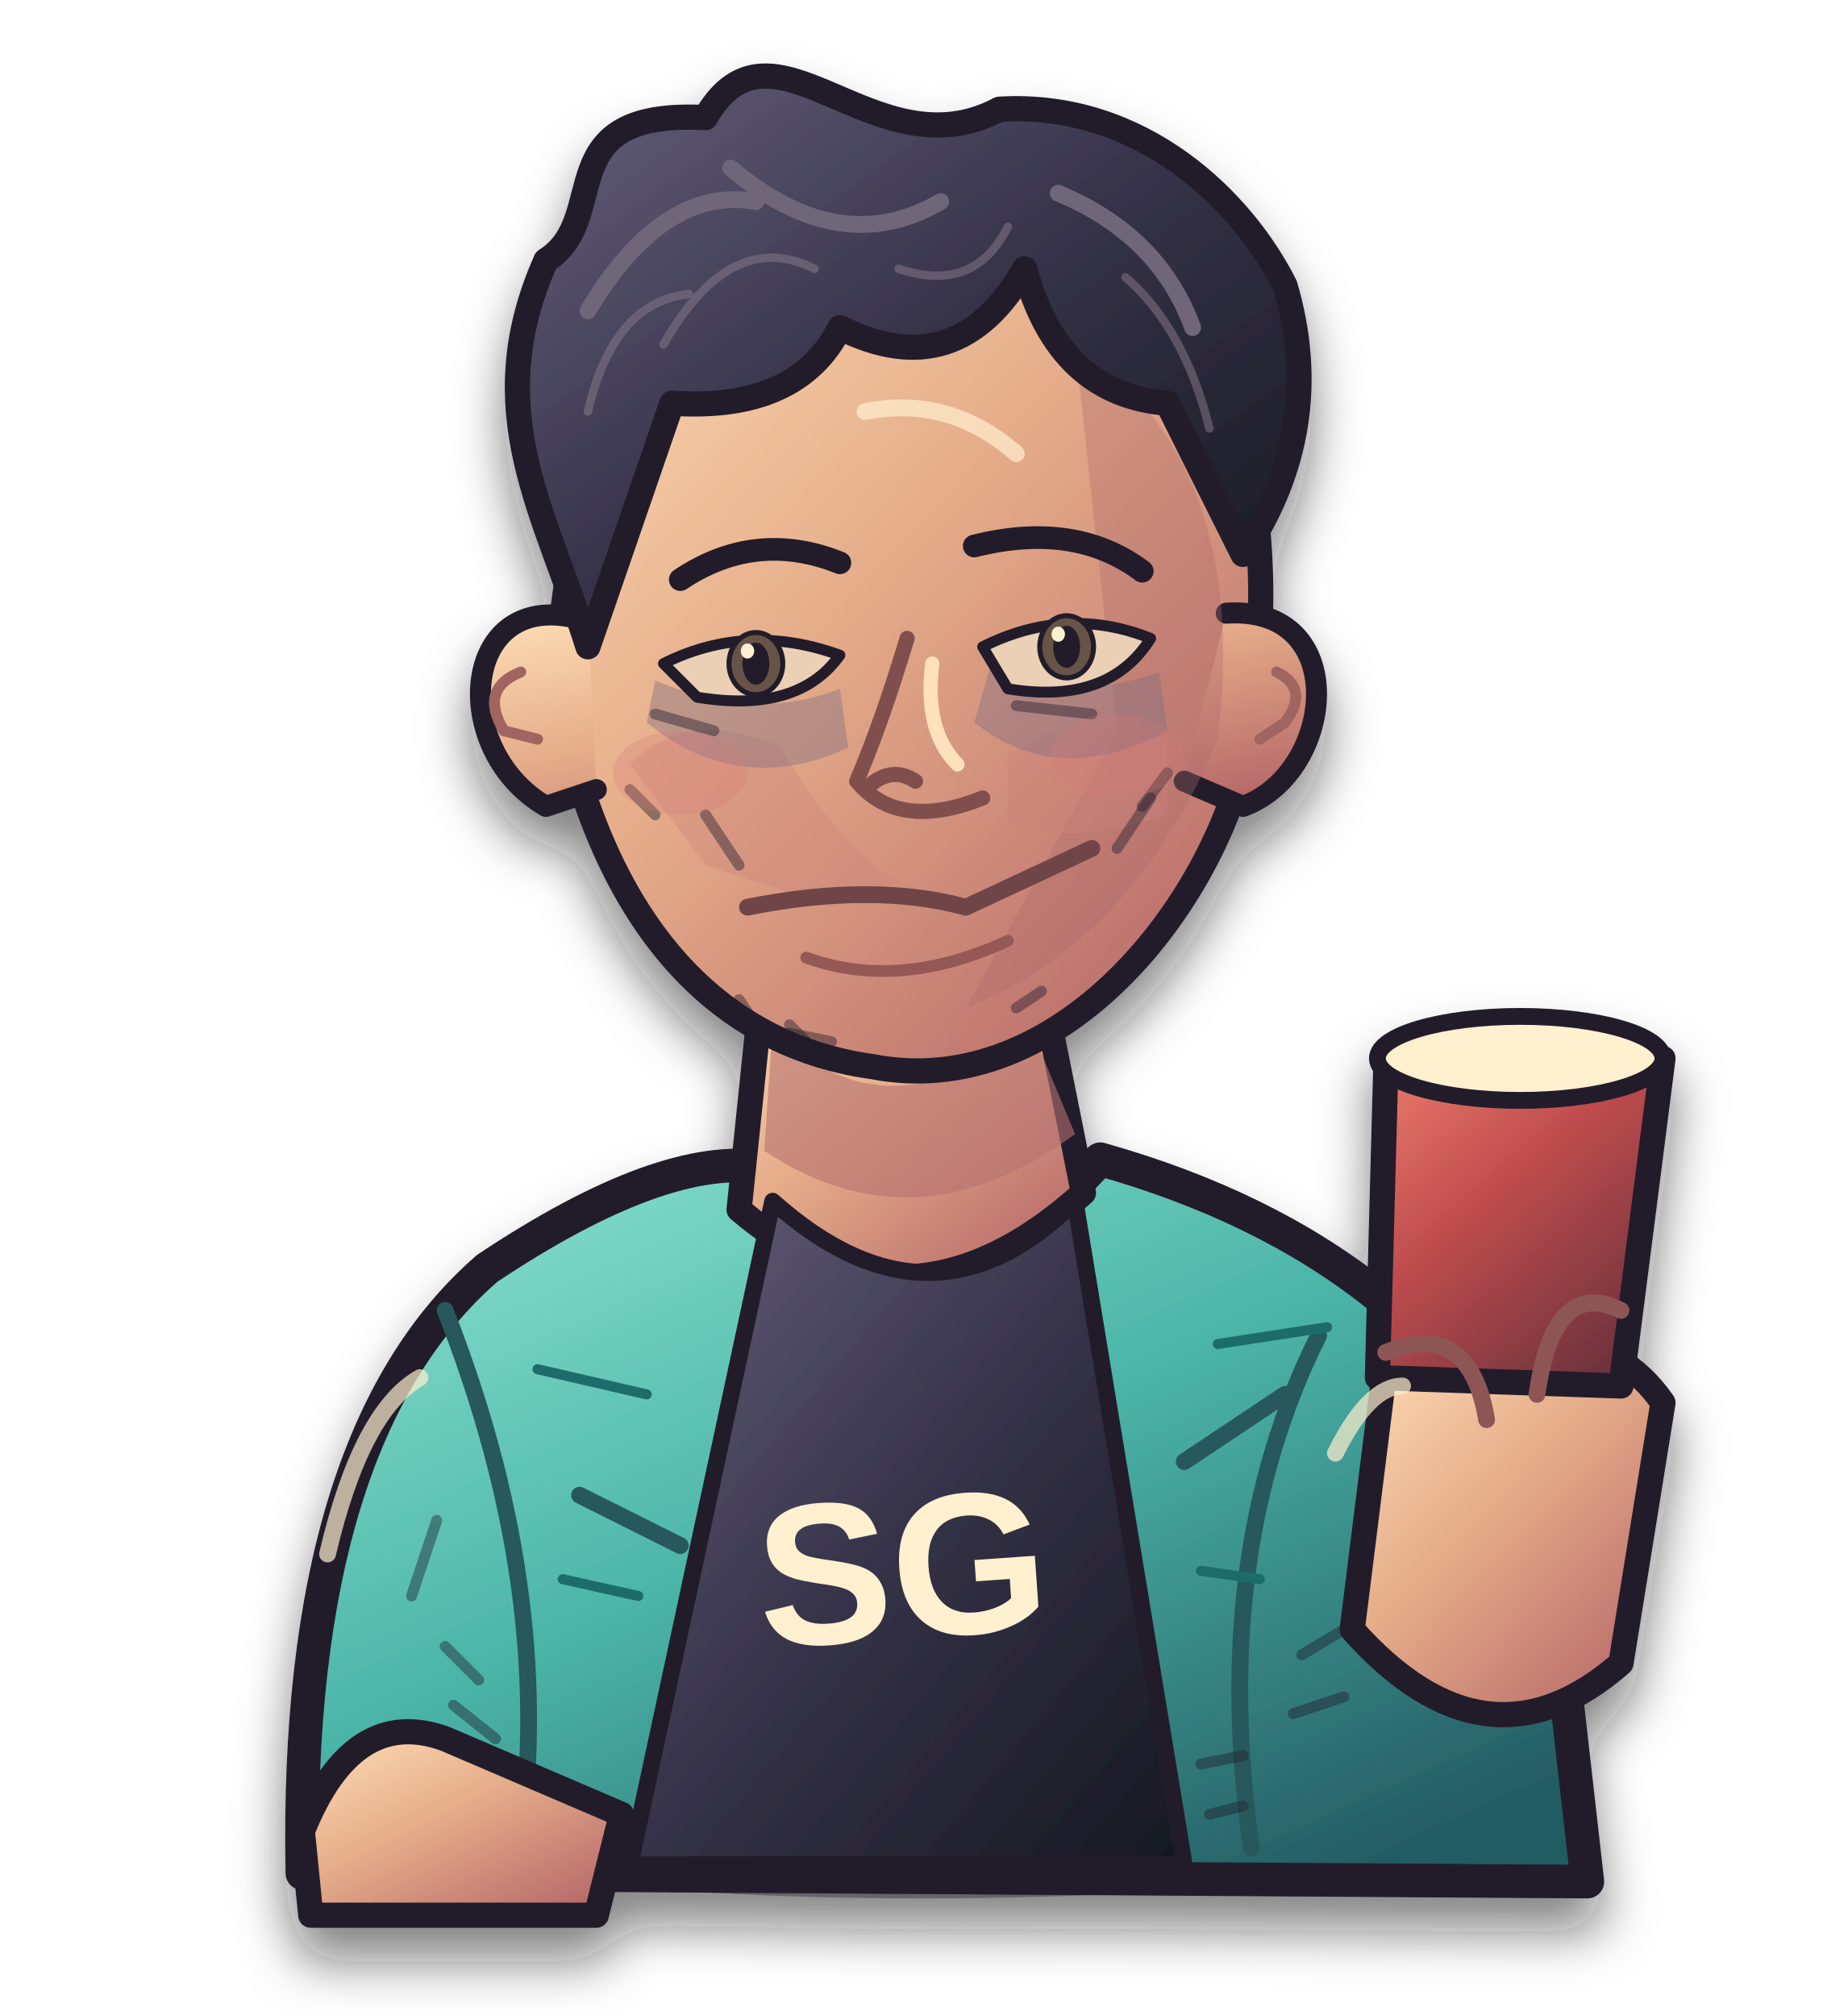
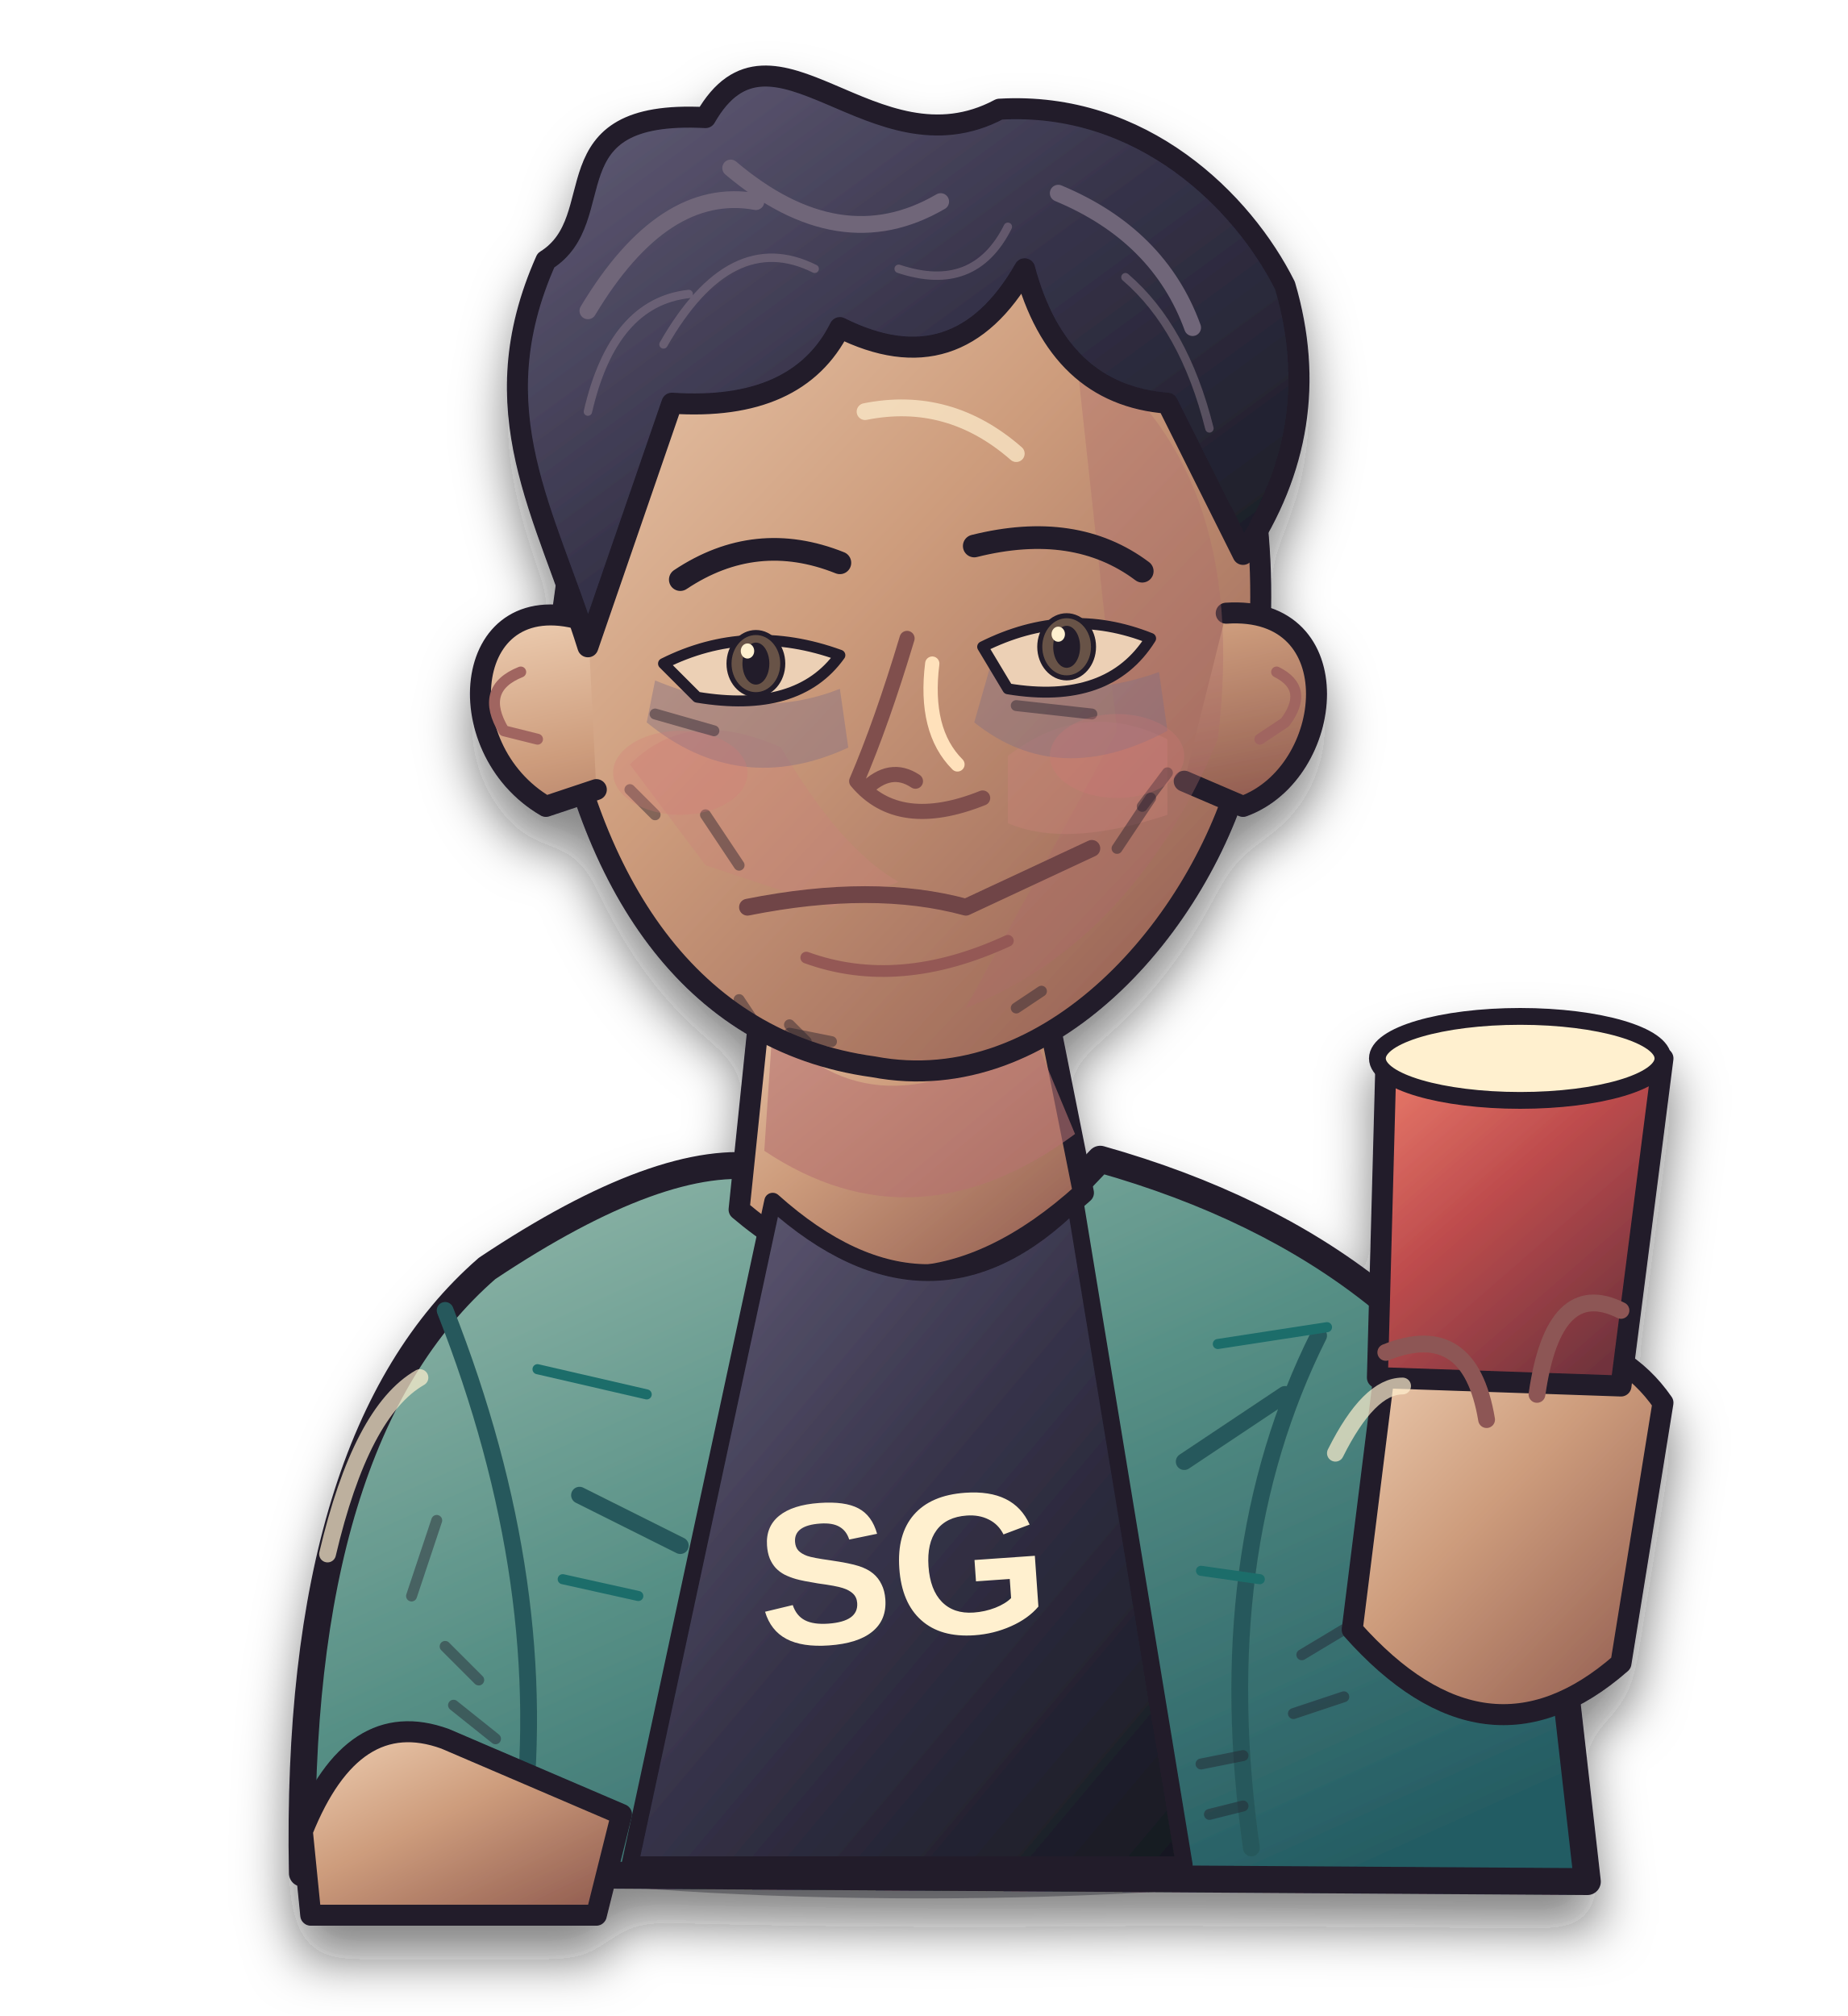
<svg xmlns="http://www.w3.org/2000/svg" viewBox="0 0 220 240" role="img" aria-labelledby="title">
  <defs>
    <linearGradient id="skin" x1="0" y1="0" x2=".85" y2="1">
-       <stop stop-color="#ffe0b8" />
-       <stop offset=".48" stop-color="#e5ac89" />
-       <stop offset="1" stop-color="#b76969" />
+       <stop stop-color="#efd0b4" />
+       <stop offset=".48" stop-color="#cd9c7c" />
+       <stop offset="1" stop-color="#945f52" />
    </linearGradient>
    <linearGradient id="paper" x1="0" y1="0" x2=".7" y2="1">
      <stop stop-color="#fff9dd" />
      <stop offset=".7" stop-color="#e5ca97" />
      <stop offset="1" stop-color="#af815a" />
    </linearGradient>
    <linearGradient id="gold" x1="0" y1="0" x2=".8" y2="1">
      <stop stop-color="#fff0a3" />
      <stop offset=".45" stop-color="#e6a743" />
      <stop offset="1" stop-color="#9d522d" />
    </linearGradient>
    <linearGradient id="teal" x1="0" y1="0" x2=".8" y2="1">
-       <stop stop-color="#90e5d1" />
-       <stop offset=".5" stop-color="#4bb5a8" />
+       <stop stop-color="#9abdaf" />
+       <stop offset=".5" stop-color="#568f85" />
      <stop offset="1" stop-color="#245c63" />
    </linearGradient>
    <linearGradient id="pink" x1="0" y1="0" x2=".8" y2="1">
-       <stop stop-color="#ff9dbb" />
-       <stop offset=".5" stop-color="#d64d86" />
+       <stop stop-color="#d7a4ae" />
+       <stop offset=".5" stop-color="#a95977" />
      <stop offset="1" stop-color="#71294f" />
    </linearGradient>
    <linearGradient id="cloth" x1="0" y1="0" x2="1" y2="1">
      <stop stop-color="#66607b" />
      <stop offset=".5" stop-color="#353248" />
      <stop offset="1" stop-color="#161820" />
    </linearGradient>
    <linearGradient id="bread" x1="0" y1="0" x2=".5" y2="1">
      <stop stop-color="#ffe1a1" />
      <stop offset=".55" stop-color="#ce985e" />
      <stop offset="1" stop-color="#985335" />
    </linearGradient>
    <linearGradient id="beer" x1="0" y1="0" x2="1" y2="1">
      <stop stop-color="#b2b757" />
      <stop offset=".4" stop-color="#526941" />
      <stop offset="1" stop-color="#172d2c" />
    </linearGradient>
    <linearGradient id="red" x1="0" y1="0" x2=".7" y2="1">
      <stop stop-color="#f18370" />
      <stop offset=".5" stop-color="#be4c4d" />
      <stop offset="1" stop-color="#71333d" />
    </linearGradient>
    <radialGradient id="glow">
      <stop stop-color="#efbd7a" stop-opacity=".35" />
      <stop offset="1" stop-color="#efbd7a" stop-opacity="0" />
    </radialGradient>
    <radialGradient id="neon">
      <stop stop-color="#f05ba5" stop-opacity=".6" />
      <stop offset="1" stop-color="#f05ba5" stop-opacity="0" />
    </radialGradient>
    <filter id="shadow" x="-30%" y="-25%" width="160%" height="160%">
      <feDropShadow dx="0" dy="4" stdDeviation="3" flood-color="#100f19" flood-opacity=".52" />
    </filter>
    <filter id="bloom" x="-60%" y="-60%" width="220%" height="220%">
      <feGaussianBlur stdDeviation="3" />
    </filter>
    <pattern id="inkgrain" width="19" height="23" patternUnits="userSpaceOnUse">
      <path d="M2 4l3 1m8 12 2-1m-6 8 2 1" stroke="#fff4d4" stroke-width=".6" opacity=".15" />
      <path d="m9 8 2-1m6 14 2-1" stroke="#201b2a" stroke-width=".7" opacity=".2" />
    </pattern>
  </defs>
  <g stroke-linecap="round" stroke-linejoin="round">
    <g filter="url(#shadow)">
      <ellipse cx="110" cy="215" rx="74" ry="11" fill="#100f19" stroke="none" stroke-width="0" opacity=".35" />
-       <path d="M36 223Q35 171 58 151Q79 137 91 139L110 160L131 138Q170 149 184 180L189 224Z" fill="url(#teal)" stroke="#211c2a" stroke-width="4" />
-       <path d="M91 115L88 144Q108 161 129 142L123 112" fill="url(#skin)" stroke="#211c2a" stroke-width="3" />
+       <path d="M36 223Q35 171 58 151Q79 137 91 139L110 160L131 138Q170 149 184 180L189 224Z" fill="url(#teal)" stroke="#211c2a" stroke-width="3.2" />
+       <path d="M91 115L88 144Q108 161 129 142L123 112" fill="url(#skin)" stroke="#211c2a" stroke-width="2.5" />
      <path d="M92 122q12 14 31 1L128 135Q109 149 91 137Z" fill="#b67170" stroke="none" stroke-width="0" opacity=".6" />
      <path d="M92 143Q111 160 128 143L141 222H75Z" fill="url(#cloth)" stroke="#211c2a" stroke-width="2" />
      <text x="108" y="195" font-family="Arial,sans-serif" font-size="24" font-weight="900" text-anchor="middle" fill="#fff0cf" transform="rotate(-4 108 195)">SG</text>
-       <path d="M70 51C74 25 98 15 124 27C144 28 155 57 148 91C143 110 125 131 104 127C82 124 70 105 66 80Z" fill="url(#skin)" stroke="#211c2a" stroke-width="3" />
+       <path d="M70 51C74 25 98 15 124 27C144 28 155 57 148 91C143 110 125 131 104 127C82 124 70 105 66 80Z" fill="url(#skin)" stroke="#211c2a" stroke-width="2.5" />
      <path d="M70 74C55 69 53 89 65 96L71 94M146 73C161 72 159 92 148 96L141 93" fill="url(#skin)" stroke="#211c2a" stroke-width="2.5" />
      <path d="M128 41Q149 55 145 88Q135 112 115 120L133 87Z" fill="#ad6a6b" stroke="none" stroke-width="0" opacity=".35" />
      <path d="M75 91Q82 84 93 89Q100 101 107 105L99 108Q90 105 84 103ZM120 90Q129 83 139 88L139 97Q127 101 120 98Z" fill="#ca827a" stroke="none" stroke-width="0" opacity=".36" />
      <path d="M78 81Q90 86 100 82L101 89Q88 95 77 86ZM118 79Q127 84 138 80L139 87Q126 94 116 86Z" fill="#806d82" stroke="none" stroke-width="0" opacity=".42" />
      <path d="M81 69Q90 63 100 67M116 65Q128 62 136 68" fill="none" stroke="#211c2a" stroke-width="2.7" />
      <path d="M79 79Q89 74 100 78Q95 85 83 83ZM117 77Q127 72 137 76Q132 84 120 82Z" fill="#ecd0b5" stroke="#211c2a" stroke-width="1.3" />
      <ellipse cx="90" cy="79" rx="3.2" ry="3.7" fill="#685346" stroke="#211c2a" stroke-width="0.6" />
      <ellipse cx="127" cy="77" rx="3.2" ry="3.7" fill="#685346" stroke="#211c2a" stroke-width="0.6" />
      <ellipse cx="90" cy="79" rx="1.6" ry="2.5" fill="#211c2a" stroke="none" stroke-width="0" />
      <ellipse cx="127" cy="77" rx="1.6" ry="2.5" fill="#211c2a" stroke="none" stroke-width="0" />
      <ellipse cx="89" cy="77.5" rx="0.8" ry="0.9" fill="#fff0cf" stroke="none" stroke-width="0" />
      <ellipse cx="126" cy="75.5" rx="0.8" ry="0.9" fill="#fff0cf" stroke="none" stroke-width="0" />
      <path d="M108 76Q105 86 102 93Q107 99 117 95M103 94q3-3 6-1" fill="none" stroke="#80504e" stroke-width="1.8" />
      <path d="M111 79Q110 87 114 91" fill="none" stroke="#ffe1bb" stroke-width="1.7" />
      <path d="M62 80q-5 2-2 7l4 1M152 80q4 2 1 6l-3 2" fill="none" stroke="#a06560" stroke-width="1.3" />
      <path d="M103 49Q113 47 121 54" fill="none" stroke="#fff0cf" stroke-width="2" opacity=".7" />
      <path d="M89 108Q104 105 115 108L130 101" fill="none" stroke="#6f4447" stroke-width="2" />
      <path d="M96 114q11 4 24-2" fill="none" stroke="#945955" stroke-width="1.4" />
      <path d="M84 97l4 6M137 95l-4 6M88 119l2 3M94 122l2 2M121 120l3-2" fill="none" stroke="#211c2a" stroke-width="1.3" opacity=".43" />
      <path d="M78 85l7 2M121 84l9 1M75 94l3 3M139 92l-3 4M94 123l5 1" fill="none" stroke="#211c2a" stroke-width="1.3" opacity=".43" />
      <ellipse cx="81" cy="92" rx="8" ry="5" fill="#d47676" stroke="none" stroke-width="0" opacity=".26" />
      <ellipse cx="133" cy="90" rx="8" ry="5" fill="#d47676" stroke="none" stroke-width="0" opacity=".24" />
-       <path d="M70 77C65 61 57 49 65 31C73 26 65 13 84 14C92 0 104 21 119 13C136 12 148 24 153 34Q158 51 148 66L139 48Q126 47 122 32Q114 46 100 39Q95 49 80 48Z" fill="url(#cloth)" stroke="#211c2a" stroke-width="3" />
+       <path d="M70 77C65 61 57 49 65 31C73 26 65 13 84 14C92 0 104 21 119 13C136 12 148 24 153 34Q158 51 148 66L139 48Q126 47 122 32Q114 46 100 39Q95 49 80 48Z" fill="url(#cloth)" stroke="#211c2a" stroke-width="2.5" />
      <path d="M70 37q9-15 20-13M87 20q13 11 25 4M126 23q12 5 16 16" fill="none" stroke="#706679" stroke-width="2" />
      <path d="M70 49q3-13 12-14M79 41q8-14 18-9M107 32q9 3 13-5M134 33q7 6 10 18" fill="none" stroke="#8c7c8b" stroke-width="1" opacity=".5" />
      <path d="M53 156q13 33 9 63M157 159q-13 26-8 61M69 178l12 6M141 174l12-8" fill="none" stroke="#28595b" stroke-width="2" />
-       <path d="M165 162q24-8 33 5l-5 31q-16 14-32-4Z" fill="url(#skin)" stroke="#211c2a" stroke-width="3" />
-       <path d="M164 164L165 127Q181 119 198 126L193 165Z" fill="url(#red)" stroke="#211c2a" stroke-width="3" />
+       <path d="M165 162q24-8 33 5l-5 31q-16 14-32-4Z" fill="url(#skin)" stroke="#211c2a" stroke-width="2.5" />
+       <path d="M164 164L165 127Q181 119 198 126L193 165Z" fill="url(#red)" stroke="#211c2a" stroke-width="2.5" />
      <ellipse cx="181" cy="126" rx="17" ry="5" fill="#fff0cf" stroke="#211c2a" stroke-width="2" />
      <path d="M165 161q10-4 12 8M193 156q-8-4-10 10" fill="none" stroke="#8d5754" stroke-width="2" />
-       <path d="M36 218q6-15 17-11l21 9-3 12H37Z" fill="url(#skin)" stroke="#211c2a" stroke-width="3" />
+       <path d="M36 218q6-15 17-11l21 9-3 12H37Z" fill="url(#skin)" stroke="#211c2a" stroke-width="2.5" />
      <path d="M39 185q4-17 11-21M159 173q4-8 8-8" fill="none" stroke="#fff0cf" stroke-width="2" opacity=".7" />
      <path d="M143 210l5-1M144 216l4-1M52 181l-3 9" fill="none" stroke="#211c2a" stroke-width="1.3" opacity=".43" />
      <path d="M64 163l13 3M145 160l13-2M67 188l9 2M143 187l7 1" fill="none" stroke="#1d6d6b" stroke-width="1.2" />
      <path d="M53 196l4 4M54 203l5 4M155 197l5-3M154 204l6-2" fill="none" stroke="#211c2a" stroke-width="1.3" opacity=".43" />
    </g>
  </g>
</svg>
